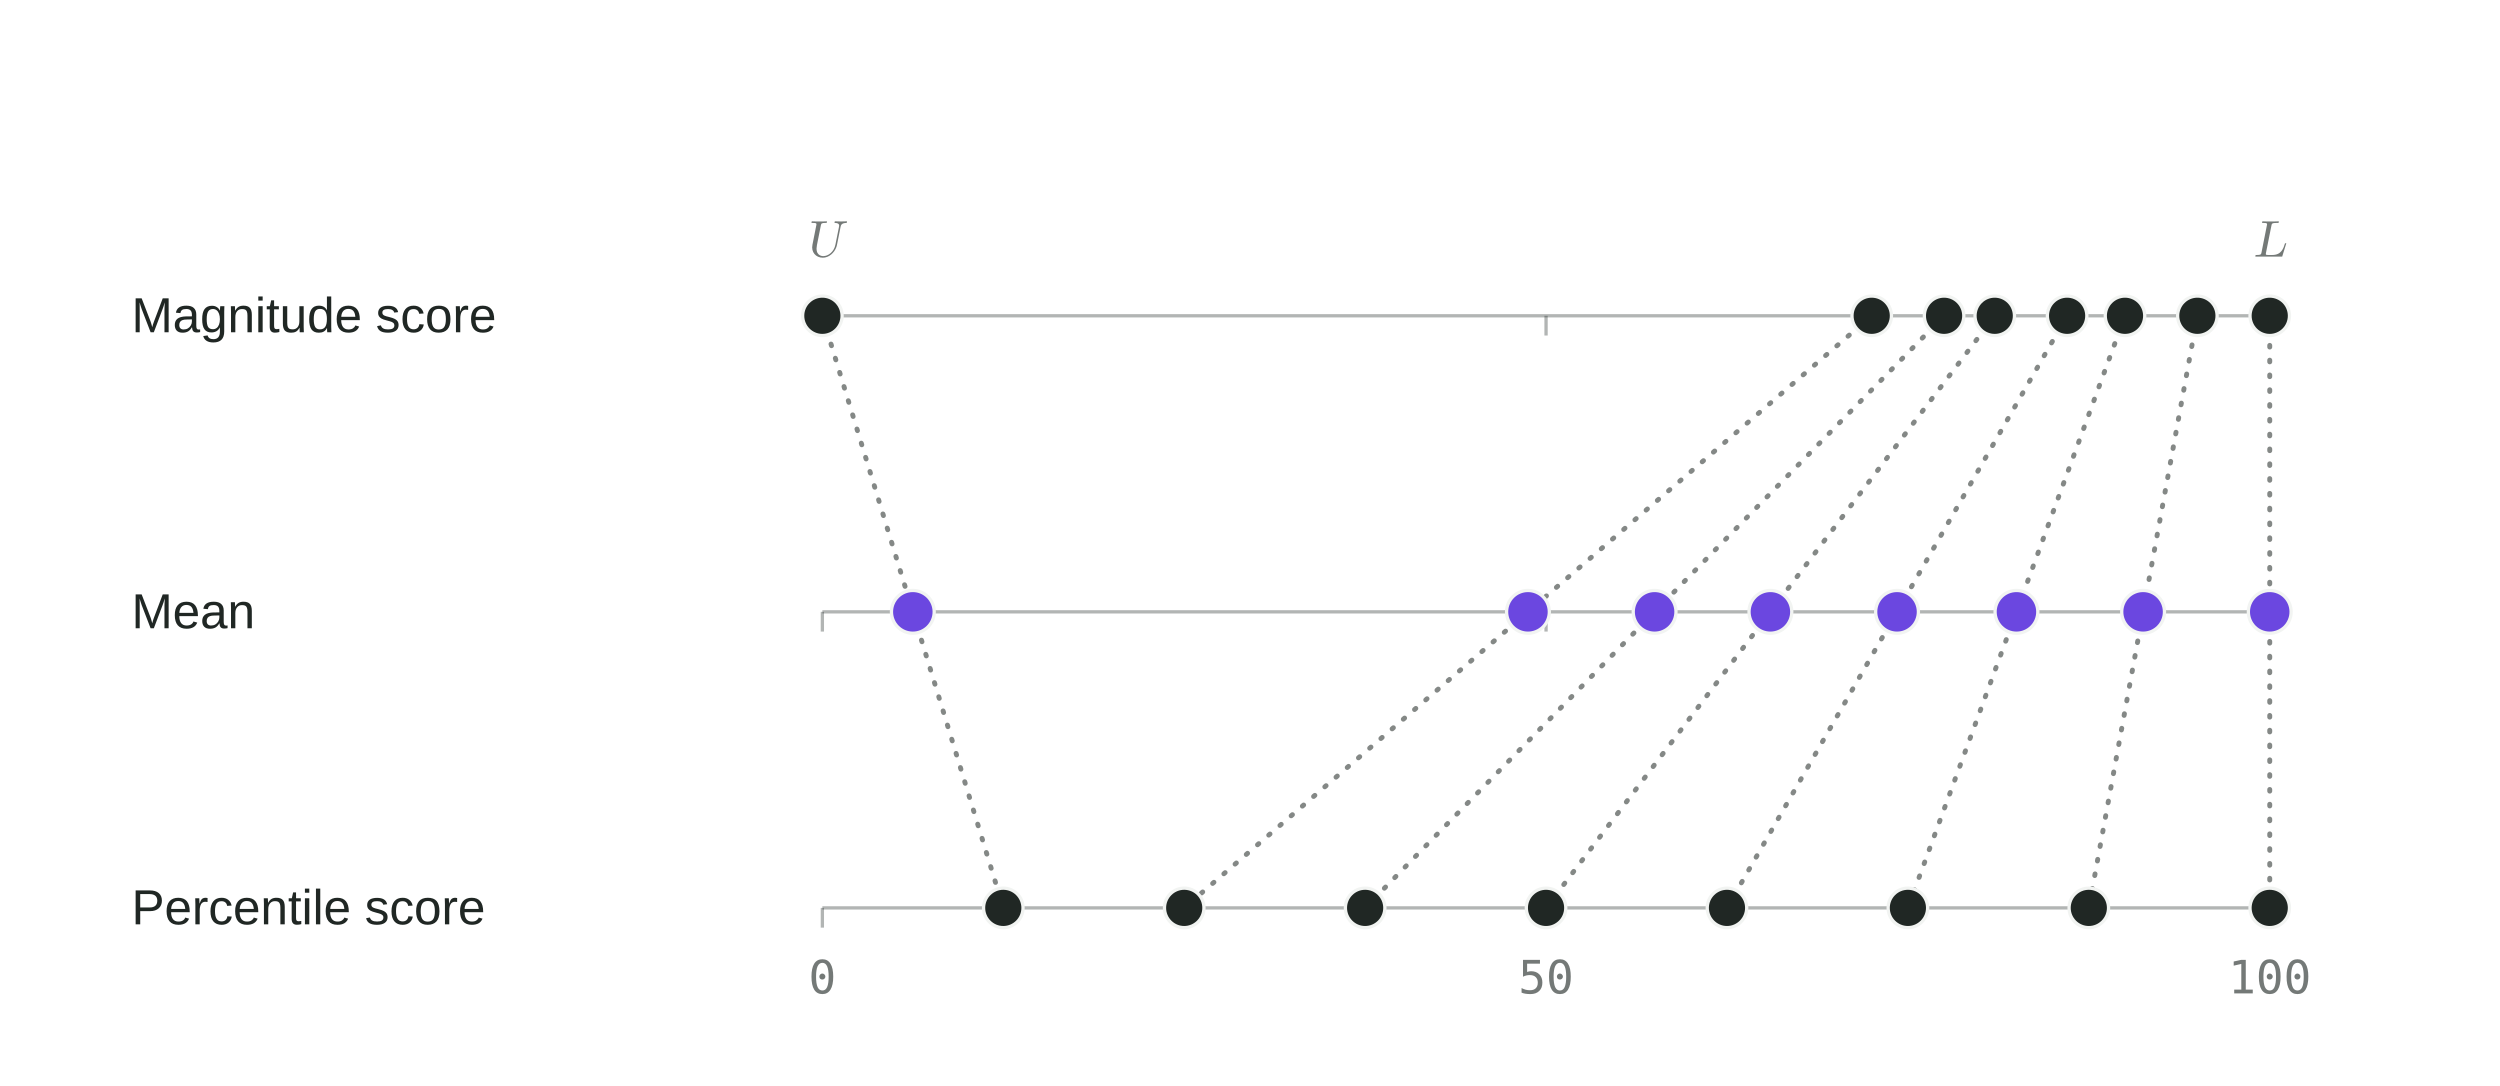
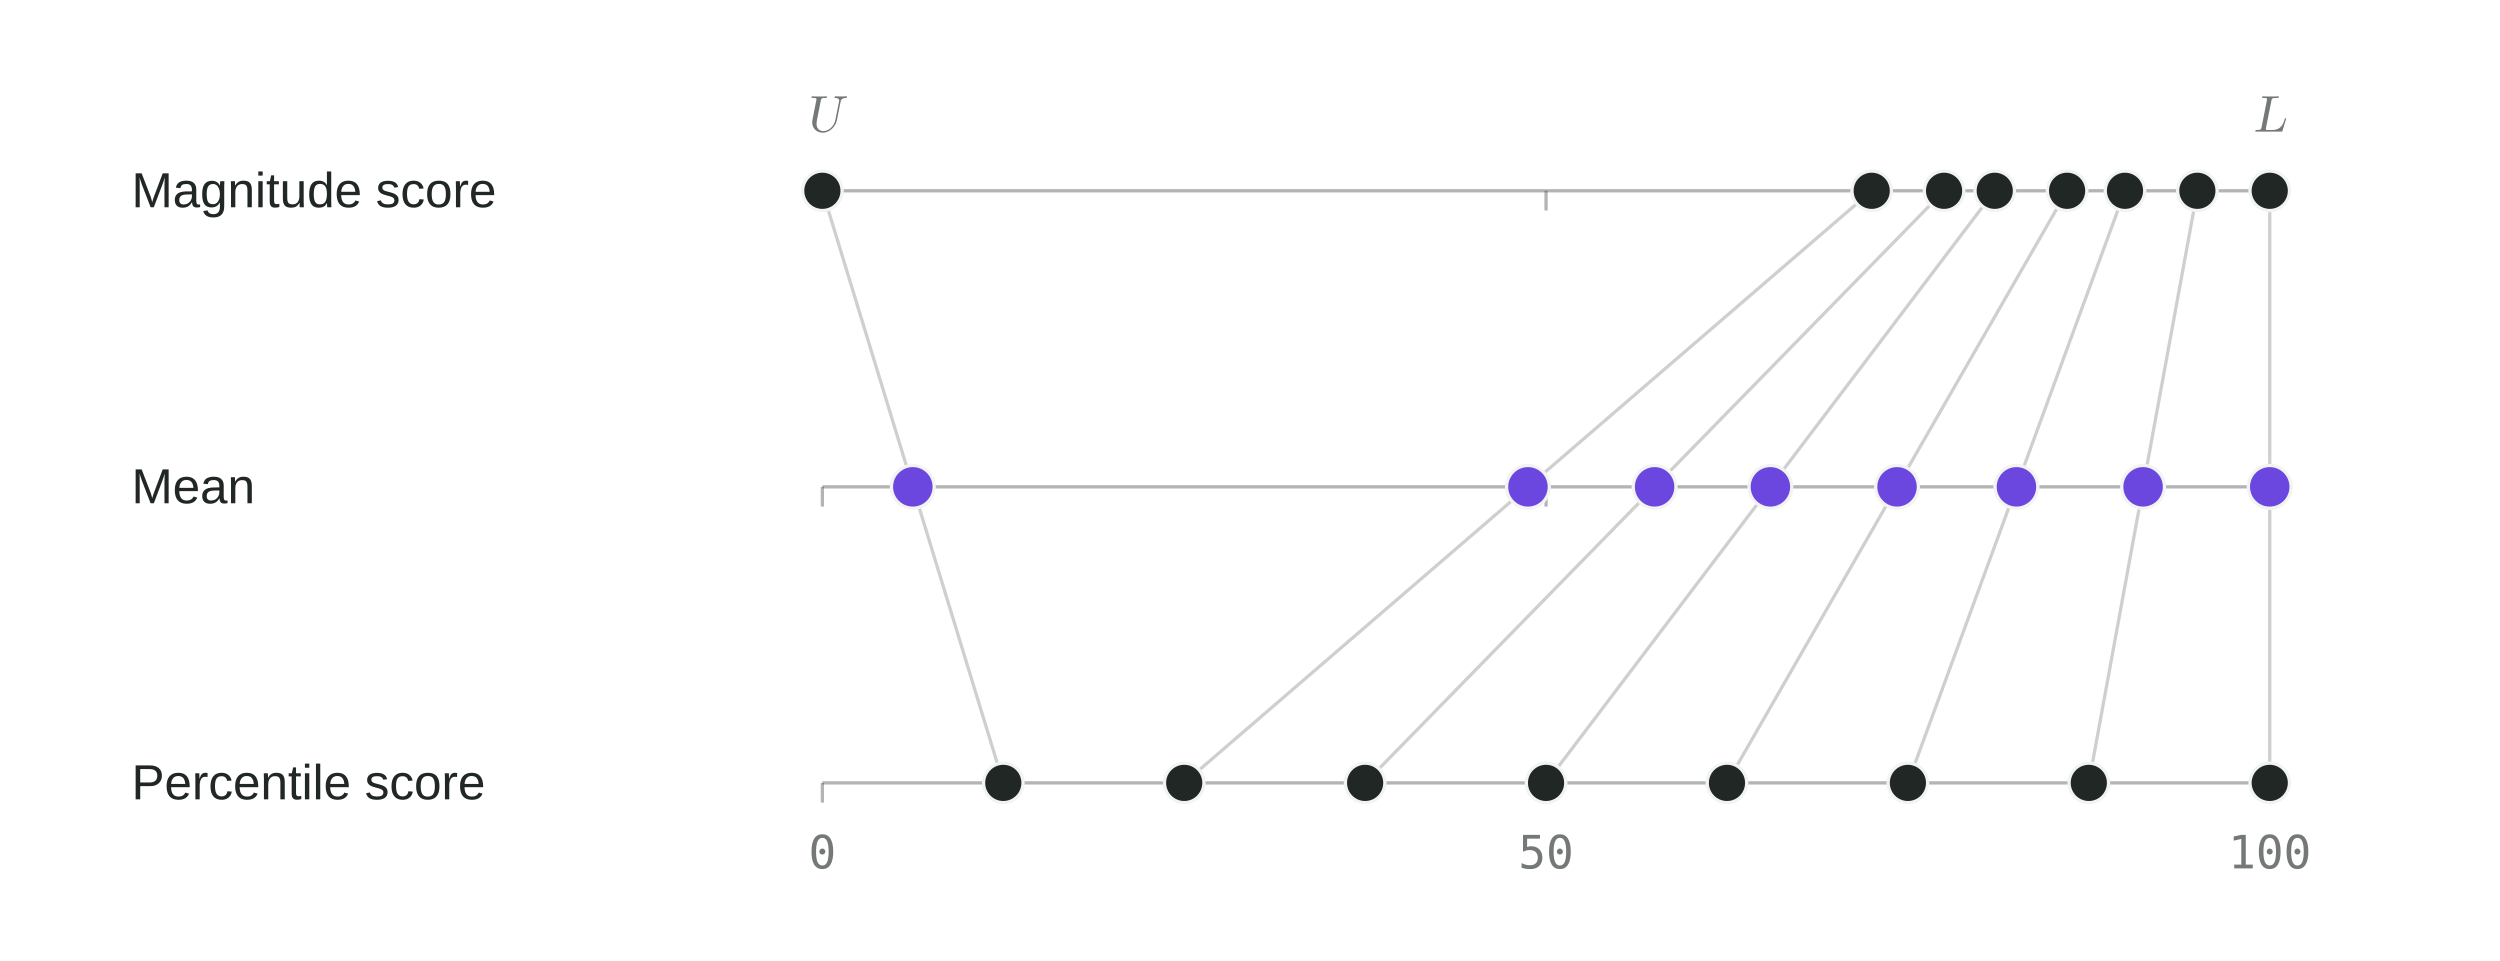
- <svg xmlns="http://www.w3.org/2000/svg" viewBox="0 0 760 330" role="img" aria-labelledby="title desc">
+ <svg xmlns="http://www.w3.org/2000/svg" viewBox="0 0 760 292" role="img" aria-labelledby="title desc">
  <style>
text{font-family:"Avenir Next","Segoe UI",Arial,sans-serif;font-size:15px;fill:#202724}
.num{font-family:"SFMono-Regular","SF Mono",Menlo,Consolas,monospace;font-size:14px}
.small{font-size:12.5px}.big{font-size:18px}.strong{font-weight:600}
.muted{fill-opacity:.62}.faint{opacity:.4}.half{opacity:.5}
.grid{fill:none;stroke:#202724;stroke-opacity:.09}
.guide{fill:none;stroke:#202724;stroke-opacity:.22}
.axis{fill:none;stroke:#202724;stroke-opacity:.34}
.ink{fill:#202724}.ink-line{fill:none;stroke:#202724}.ink-wash{fill:#202724;fill-opacity:.08}
.ring{stroke:#f2f4f2;stroke-width:2;paint-order:stroke}.gap{stroke:#f2f4f2;stroke-width:2}
.violet{fill:#6b47e0}.violet-line{fill:none;stroke:#6b47e0}.violet-wash{fill:#6b47e0;fill-opacity:.14}
.rose{fill:#c93f78}.rose-line{fill:none;stroke:#c93f78}.rose-wash{fill:#c93f78;fill-opacity:.14}
.amber{fill:#a8740c}.amber-line{fill:none;stroke:#a8740c}.amber-wash{fill:#a8740c;fill-opacity:.16}
.h0{stop-color:#3557e6}.h1{stop-color:#6b47e0}.h2{stop-color:#d9467f}
.land0{stop-color:#6b47e0;stop-opacity:.12}.land1{stop-color:#6b47e0;stop-opacity:.01}
.halo{opacity:0}
.m{font-size:1.12em}.mr,.mi,.mb{font-family:"KaTeX_Main","Latin Modern Roman","STIX Two Text","Cambria","Times New Roman",serif;font-style:normal;font-weight:400}.mb{font-weight:700}.mi{font-family:"KaTeX_Math","Latin Modern Math","STIX Two Text","Cambria Math","Times New Roman",serif;font-style:italic}
@media (prefers-color-scheme:dark){
text{fill:#f2f3ed}.muted{fill-opacity:.58}
.grid{stroke:#f2f3ed;stroke-opacity:.08}.guide{stroke:#f2f3ed;stroke-opacity:.2}.axis{stroke:#f2f3ed;stroke-opacity:.3}
.ink{fill:#f2f3ed}.ink-line{stroke:#f2f3ed}.ink-wash{fill:#f2f3ed;fill-opacity:.1}
.ring{stroke:#0b1016}.gap{stroke:#0b1016}
.violet{fill:#8f6bff}.violet-line{stroke:#8f6bff}.violet-wash{fill:#8f6bff;fill-opacity:.22}
.rose{fill:#e06296}.rose-line{stroke:#e06296}.rose-wash{fill:#e06296;fill-opacity:.2}
.amber{fill:#b98b24}.amber-line{stroke:#b98b24}.amber-wash{fill:#b98b24;fill-opacity:.22}
.h0{stop-color:#4a72ff}.h1{stop-color:#8f6bff}.h2{stop-color:#ff92bd}
.land0{stop-color:#6f8cff;stop-opacity:.16}.land1{stop-color:#6f8cff;stop-opacity:.02}
.halo{opacity:.55}
}
</style>
  <defs>
    <filter id="glow" x="-1" y="-1" width="3" height="3">
      <feGaussianBlur stdDeviation="3" />
    </filter>
    <marker id="tip-ink" viewBox="0 0 10 10" refX="8" refY="5" markerWidth="6" markerHeight="6" orient="auto-start-reverse">
      <path class="ink" d="M0 0L10 5L0 10Z" />
    </marker>
    <marker id="tip-violet" viewBox="0 0 10 10" refX="8" refY="5" markerWidth="6" markerHeight="6" orient="auto-start-reverse">
      <path class="violet" d="M0 0L10 5L0 10Z" />
    </marker>
    <marker id="tip-rose" viewBox="0 0 10 10" refX="8" refY="5" markerWidth="6" markerHeight="6" orient="auto-start-reverse">
      <path class="rose" d="M0 0L10 5L0 10Z" />
    </marker>
    <marker id="tip-amber" viewBox="0 0 10 10" refX="8" refY="5" markerWidth="6" markerHeight="6" orient="auto-start-reverse">
      <path class="amber" d="M0 0L10 5L0 10Z" />
    </marker>
  </defs>
-   <text x="40" y="101">Magnitude score</text>
-   <text x="40" y="191">Mean</text>
-   <text x="40" y="281">Percentile score</text>
-   <path class="axis" d="M250 96L690 96" />
-   <path class="axis" d="M250 96L250 102" />
-   <path class="axis" d="M470 96L470 102" />
-   <path class="axis" d="M690 96L690 102" />
-   <path class="axis" d="M250 186L690 186" />
-   <path class="axis" d="M250 186L250 192" />
-   <path class="axis" d="M470 186L470 192" />
-   <path class="axis" d="M690 186L690 192" />
-   <path class="axis" d="M250 276L690 276" />
-   <path class="axis" d="M250 276L250 282" />
-   <path class="axis" d="M470 276L470 282" />
-   <path class="axis" d="M690 276L690 282" />
-   <path class="ink-line" d="M690 96L690 186" stroke-width="1.5" stroke-dasharray="0.5 4" stroke-linecap="round" stroke-opacity=".55" />
-   <path class="ink-line" d="M690 186L690 276" stroke-width="1.5" stroke-dasharray="0.5 4" stroke-linecap="round" stroke-opacity=".55" />
-   <path class="ink-line" d="M668 96L651.5 186" stroke-width="1.5" stroke-dasharray="0.5 4" stroke-linecap="round" stroke-opacity=".55" />
-   <path class="ink-line" d="M651.5 186L635 276" stroke-width="1.5" stroke-dasharray="0.5 4" stroke-linecap="round" stroke-opacity=".55" />
-   <path class="ink-line" d="M646 96L613 186" stroke-width="1.5" stroke-dasharray="0.5 4" stroke-linecap="round" stroke-opacity=".55" />
-   <path class="ink-line" d="M613 186L580 276" stroke-width="1.5" stroke-dasharray="0.5 4" stroke-linecap="round" stroke-opacity=".55" />
-   <path class="ink-line" d="M628.4 96L576.7 186" stroke-width="1.5" stroke-dasharray="0.5 4" stroke-linecap="round" stroke-opacity=".55" />
-   <path class="ink-line" d="M576.7 186L525 276" stroke-width="1.5" stroke-dasharray="0.5 4" stroke-linecap="round" stroke-opacity=".55" />
-   <path class="ink-line" d="M606.4 96L538.2 186" stroke-width="1.5" stroke-dasharray="0.5 4" stroke-linecap="round" stroke-opacity=".55" />
-   <path class="ink-line" d="M538.2 186L470 276" stroke-width="1.5" stroke-dasharray="0.5 4" stroke-linecap="round" stroke-opacity=".55" />
-   <path class="ink-line" d="M591 96L503 186" stroke-width="1.5" stroke-dasharray="0.5 4" stroke-linecap="round" stroke-opacity=".55" />
-   <path class="ink-line" d="M503 186L415 276" stroke-width="1.5" stroke-dasharray="0.5 4" stroke-linecap="round" stroke-opacity=".55" />
-   <path class="ink-line" d="M569 96L464.5 186" stroke-width="1.5" stroke-dasharray="0.5 4" stroke-linecap="round" stroke-opacity=".55" />
-   <path class="ink-line" d="M464.5 186L360 276" stroke-width="1.5" stroke-dasharray="0.5 4" stroke-linecap="round" stroke-opacity=".55" />
-   <path class="ink-line" d="M250 96L277.5 186" stroke-width="1.5" stroke-dasharray="0.5 4" stroke-linecap="round" stroke-opacity=".55" />
-   <path class="ink-line" d="M277.5 186L305 276" stroke-width="1.5" stroke-dasharray="0.5 4" stroke-linecap="round" stroke-opacity=".55" />
-   <g>
-     <circle class="ink halo" cx="690" cy="96" r="7.5" filter="url(#glow)" />
-     <circle class="ink ring" cx="690" cy="96" r="5.5" />
+   <g transform="translate(0 -38)">
+     <text x="40" y="101">Magnitude score</text>
+     <text x="40" y="191">Mean</text>
+     <text x="40" y="281">Percentile score</text>
+     <path class="axis" d="M250 96L690 96" />
+     <path class="axis" d="M250 96L250 102" />
+     <path class="axis" d="M470 96L470 102" />
+     <path class="axis" d="M690 96L690 102" />
+     <path class="axis" d="M250 186L690 186" />
+     <path class="axis" d="M250 186L250 192" />
+     <path class="axis" d="M470 186L470 192" />
+     <path class="axis" d="M690 186L690 192" />
+     <path class="axis" d="M250 276L690 276" />
+     <path class="axis" d="M250 276L250 282" />
+     <path class="axis" d="M470 276L470 282" />
+     <path class="axis" d="M690 276L690 282" />
+     <path class="guide" d="M690 96L690 186" />
+     <path class="guide" d="M690 186L690 276" />
+     <path class="guide" d="M668 96L651.5 186" />
+     <path class="guide" d="M651.5 186L635 276" />
+     <path class="guide" d="M646 96L613 186" />
+     <path class="guide" d="M613 186L580 276" />
+     <path class="guide" d="M628.4 96L576.7 186" />
+     <path class="guide" d="M576.7 186L525 276" />
+     <path class="guide" d="M606.4 96L538.2 186" />
+     <path class="guide" d="M538.2 186L470 276" />
+     <path class="guide" d="M591 96L503 186" />
+     <path class="guide" d="M503 186L415 276" />
+     <path class="guide" d="M569 96L464.5 186" />
+     <path class="guide" d="M464.5 186L360 276" />
+     <path class="guide" d="M250 96L277.5 186" />
+     <path class="guide" d="M277.5 186L305 276" />
+     <g>
+       <circle class="ink halo" cx="690" cy="96" r="7.5" filter="url(#glow)" />
+       <circle class="ink ring" cx="690" cy="96" r="5.5" />
+     </g>
+     <g>
+       <circle class="violet halo" cx="690" cy="186" r="8" filter="url(#glow)" />
+       <circle class="violet ring" cx="690" cy="186" r="6" />
+     </g>
+     <g>
+       <circle class="ink halo" cx="690" cy="276" r="7.5" filter="url(#glow)" />
+       <circle class="ink ring" cx="690" cy="276" r="5.5" />
+     </g>
+     <g>
+       <circle class="ink halo" cx="668" cy="96" r="7.5" filter="url(#glow)" />
+       <circle class="ink ring" cx="668" cy="96" r="5.5" />
+     </g>
+     <g>
+       <circle class="violet halo" cx="651.5" cy="186" r="8" filter="url(#glow)" />
+       <circle class="violet ring" cx="651.5" cy="186" r="6" />
+     </g>
+     <g>
+       <circle class="ink halo" cx="635" cy="276" r="7.5" filter="url(#glow)" />
+       <circle class="ink ring" cx="635" cy="276" r="5.5" />
+     </g>
+     <g>
+       <circle class="ink halo" cx="646" cy="96" r="7.5" filter="url(#glow)" />
+       <circle class="ink ring" cx="646" cy="96" r="5.5" />
+     </g>
+     <g>
+       <circle class="violet halo" cx="613" cy="186" r="8" filter="url(#glow)" />
+       <circle class="violet ring" cx="613" cy="186" r="6" />
+     </g>
+     <g>
+       <circle class="ink halo" cx="580" cy="276" r="7.5" filter="url(#glow)" />
+       <circle class="ink ring" cx="580" cy="276" r="5.5" />
+     </g>
+     <g>
+       <circle class="ink halo" cx="628.4" cy="96" r="7.5" filter="url(#glow)" />
+       <circle class="ink ring" cx="628.4" cy="96" r="5.5" />
+     </g>
+     <g>
+       <circle class="violet halo" cx="576.7" cy="186" r="8" filter="url(#glow)" />
+       <circle class="violet ring" cx="576.7" cy="186" r="6" />
+     </g>
+     <g>
+       <circle class="ink halo" cx="525" cy="276" r="7.5" filter="url(#glow)" />
+       <circle class="ink ring" cx="525" cy="276" r="5.5" />
+     </g>
+     <g>
+       <circle class="ink halo" cx="606.4" cy="96" r="7.5" filter="url(#glow)" />
+       <circle class="ink ring" cx="606.4" cy="96" r="5.5" />
+     </g>
+     <g>
+       <circle class="violet halo" cx="538.2" cy="186" r="8" filter="url(#glow)" />
+       <circle class="violet ring" cx="538.2" cy="186" r="6" />
+     </g>
+     <g>
+       <circle class="ink halo" cx="470" cy="276" r="7.5" filter="url(#glow)" />
+       <circle class="ink ring" cx="470" cy="276" r="5.5" />
+     </g>
+     <g>
+       <circle class="ink halo" cx="591" cy="96" r="7.5" filter="url(#glow)" />
+       <circle class="ink ring" cx="591" cy="96" r="5.5" />
+     </g>
+     <g>
+       <circle class="violet halo" cx="503" cy="186" r="8" filter="url(#glow)" />
+       <circle class="violet ring" cx="503" cy="186" r="6" />
+     </g>
+     <g>
+       <circle class="ink halo" cx="415" cy="276" r="7.5" filter="url(#glow)" />
+       <circle class="ink ring" cx="415" cy="276" r="5.5" />
+     </g>
+     <g>
+       <circle class="ink halo" cx="569" cy="96" r="7.5" filter="url(#glow)" />
+       <circle class="ink ring" cx="569" cy="96" r="5.5" />
+     </g>
+     <g>
+       <circle class="violet halo" cx="464.5" cy="186" r="8" filter="url(#glow)" />
+       <circle class="violet ring" cx="464.5" cy="186" r="6" />
+     </g>
+     <g>
+       <circle class="ink halo" cx="360" cy="276" r="7.5" filter="url(#glow)" />
+       <circle class="ink ring" cx="360" cy="276" r="5.5" />
+     </g>
+     <g>
+       <circle class="ink halo" cx="250" cy="96" r="7.5" filter="url(#glow)" />
+       <circle class="ink ring" cx="250" cy="96" r="5.5" />
+     </g>
+     <g>
+       <circle class="violet halo" cx="277.5" cy="186" r="8" filter="url(#glow)" />
+       <circle class="violet ring" cx="277.5" cy="186" r="6" />
+     </g>
+     <g>
+       <circle class="ink halo" cx="305" cy="276" r="7.5" filter="url(#glow)" />
+       <circle class="ink ring" cx="305" cy="276" r="5.5" />
+     </g>
+     <text class="num muted" x="250" y="78" text-anchor="middle">
+       <tspan class="m">
+         <tspan class="mi">U</tspan>
+       </tspan>
+     </text>
+     <text class="num muted" x="690" y="78" text-anchor="middle">
+       <tspan class="m">
+         <tspan class="mi">L</tspan>
+       </tspan>
+     </text>
+     <text class="num muted" x="250" y="302" text-anchor="middle">0</text>
+     <text class="num muted" x="470" y="302" text-anchor="middle">50</text>
+     <text class="num muted" x="690" y="302" text-anchor="middle">100</text>
  </g>
-   <g>
-     <circle class="violet halo" cx="690" cy="186" r="8" filter="url(#glow)" />
-     <circle class="violet ring" cx="690" cy="186" r="6" />
-   </g>
-   <g>
-     <circle class="ink halo" cx="690" cy="276" r="7.5" filter="url(#glow)" />
-     <circle class="ink ring" cx="690" cy="276" r="5.5" />
-   </g>
-   <g>
-     <circle class="ink halo" cx="668" cy="96" r="7.5" filter="url(#glow)" />
-     <circle class="ink ring" cx="668" cy="96" r="5.5" />
-   </g>
-   <g>
-     <circle class="violet halo" cx="651.5" cy="186" r="8" filter="url(#glow)" />
-     <circle class="violet ring" cx="651.5" cy="186" r="6" />
-   </g>
-   <g>
-     <circle class="ink halo" cx="635" cy="276" r="7.5" filter="url(#glow)" />
-     <circle class="ink ring" cx="635" cy="276" r="5.5" />
-   </g>
-   <g>
-     <circle class="ink halo" cx="646" cy="96" r="7.5" filter="url(#glow)" />
-     <circle class="ink ring" cx="646" cy="96" r="5.5" />
-   </g>
-   <g>
-     <circle class="violet halo" cx="613" cy="186" r="8" filter="url(#glow)" />
-     <circle class="violet ring" cx="613" cy="186" r="6" />
-   </g>
-   <g>
-     <circle class="ink halo" cx="580" cy="276" r="7.5" filter="url(#glow)" />
-     <circle class="ink ring" cx="580" cy="276" r="5.5" />
-   </g>
-   <g>
-     <circle class="ink halo" cx="628.4" cy="96" r="7.5" filter="url(#glow)" />
-     <circle class="ink ring" cx="628.4" cy="96" r="5.5" />
-   </g>
-   <g>
-     <circle class="violet halo" cx="576.7" cy="186" r="8" filter="url(#glow)" />
-     <circle class="violet ring" cx="576.7" cy="186" r="6" />
-   </g>
-   <g>
-     <circle class="ink halo" cx="525" cy="276" r="7.5" filter="url(#glow)" />
-     <circle class="ink ring" cx="525" cy="276" r="5.5" />
-   </g>
-   <g>
-     <circle class="ink halo" cx="606.4" cy="96" r="7.5" filter="url(#glow)" />
-     <circle class="ink ring" cx="606.4" cy="96" r="5.5" />
-   </g>
-   <g>
-     <circle class="violet halo" cx="538.2" cy="186" r="8" filter="url(#glow)" />
-     <circle class="violet ring" cx="538.2" cy="186" r="6" />
-   </g>
-   <g>
-     <circle class="ink halo" cx="470" cy="276" r="7.5" filter="url(#glow)" />
-     <circle class="ink ring" cx="470" cy="276" r="5.5" />
-   </g>
-   <g>
-     <circle class="ink halo" cx="591" cy="96" r="7.5" filter="url(#glow)" />
-     <circle class="ink ring" cx="591" cy="96" r="5.5" />
-   </g>
-   <g>
-     <circle class="violet halo" cx="503" cy="186" r="8" filter="url(#glow)" />
-     <circle class="violet ring" cx="503" cy="186" r="6" />
-   </g>
-   <g>
-     <circle class="ink halo" cx="415" cy="276" r="7.5" filter="url(#glow)" />
-     <circle class="ink ring" cx="415" cy="276" r="5.5" />
-   </g>
-   <g>
-     <circle class="ink halo" cx="569" cy="96" r="7.5" filter="url(#glow)" />
-     <circle class="ink ring" cx="569" cy="96" r="5.5" />
-   </g>
-   <g>
-     <circle class="violet halo" cx="464.5" cy="186" r="8" filter="url(#glow)" />
-     <circle class="violet ring" cx="464.5" cy="186" r="6" />
-   </g>
-   <g>
-     <circle class="ink halo" cx="360" cy="276" r="7.5" filter="url(#glow)" />
-     <circle class="ink ring" cx="360" cy="276" r="5.5" />
-   </g>
-   <g>
-     <circle class="ink halo" cx="250" cy="96" r="7.5" filter="url(#glow)" />
-     <circle class="ink ring" cx="250" cy="96" r="5.5" />
-   </g>
-   <g>
-     <circle class="violet halo" cx="277.5" cy="186" r="8" filter="url(#glow)" />
-     <circle class="violet ring" cx="277.5" cy="186" r="6" />
-   </g>
-   <g>
-     <circle class="ink halo" cx="305" cy="276" r="7.5" filter="url(#glow)" />
-     <circle class="ink ring" cx="305" cy="276" r="5.5" />
-   </g>
-   <text class="num muted" x="250" y="78" text-anchor="middle">
-     <tspan class="m">
-       <tspan class="mi">U</tspan>
-     </tspan>
-   </text>
-   <text class="num muted" x="690" y="78" text-anchor="middle">
-     <tspan class="m">
-       <tspan class="mi">L</tspan>
-     </tspan>
-   </text>
-   <text class="num muted" x="250" y="302" text-anchor="middle">0</text>
-   <text class="num muted" x="470" y="302" text-anchor="middle">50</text>
-   <text class="num muted" x="690" y="302" text-anchor="middle">100</text>
</svg>
